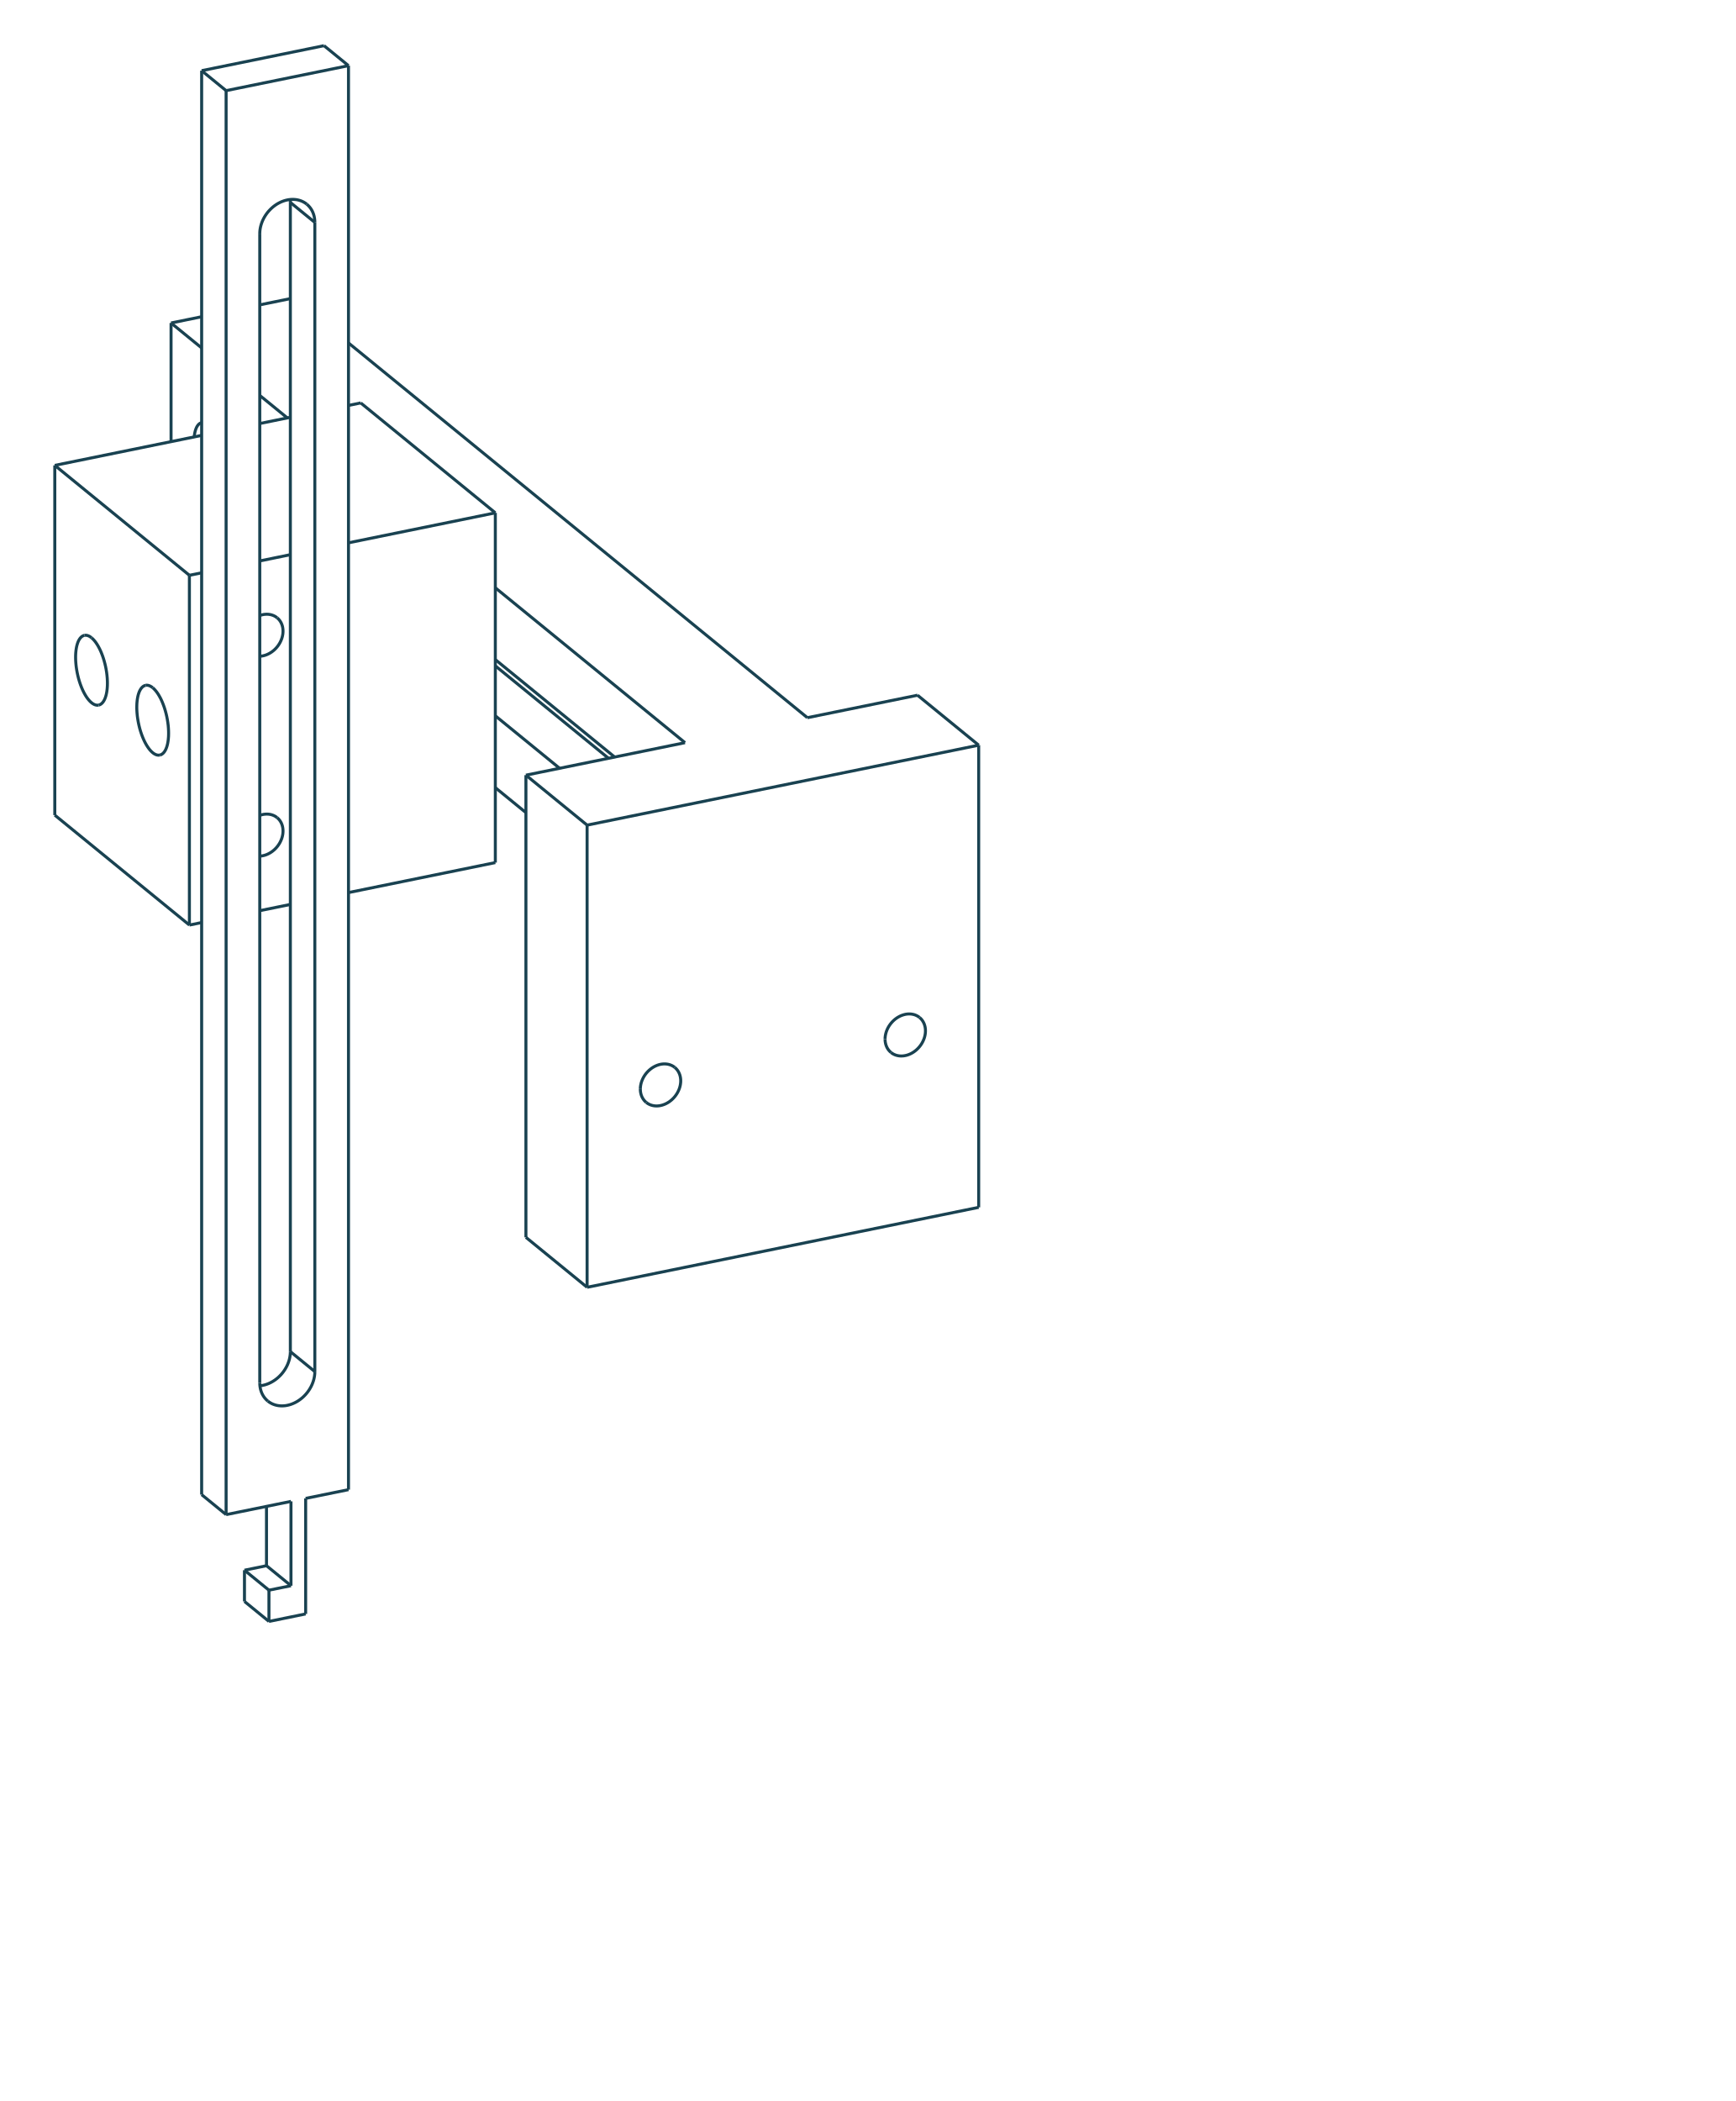
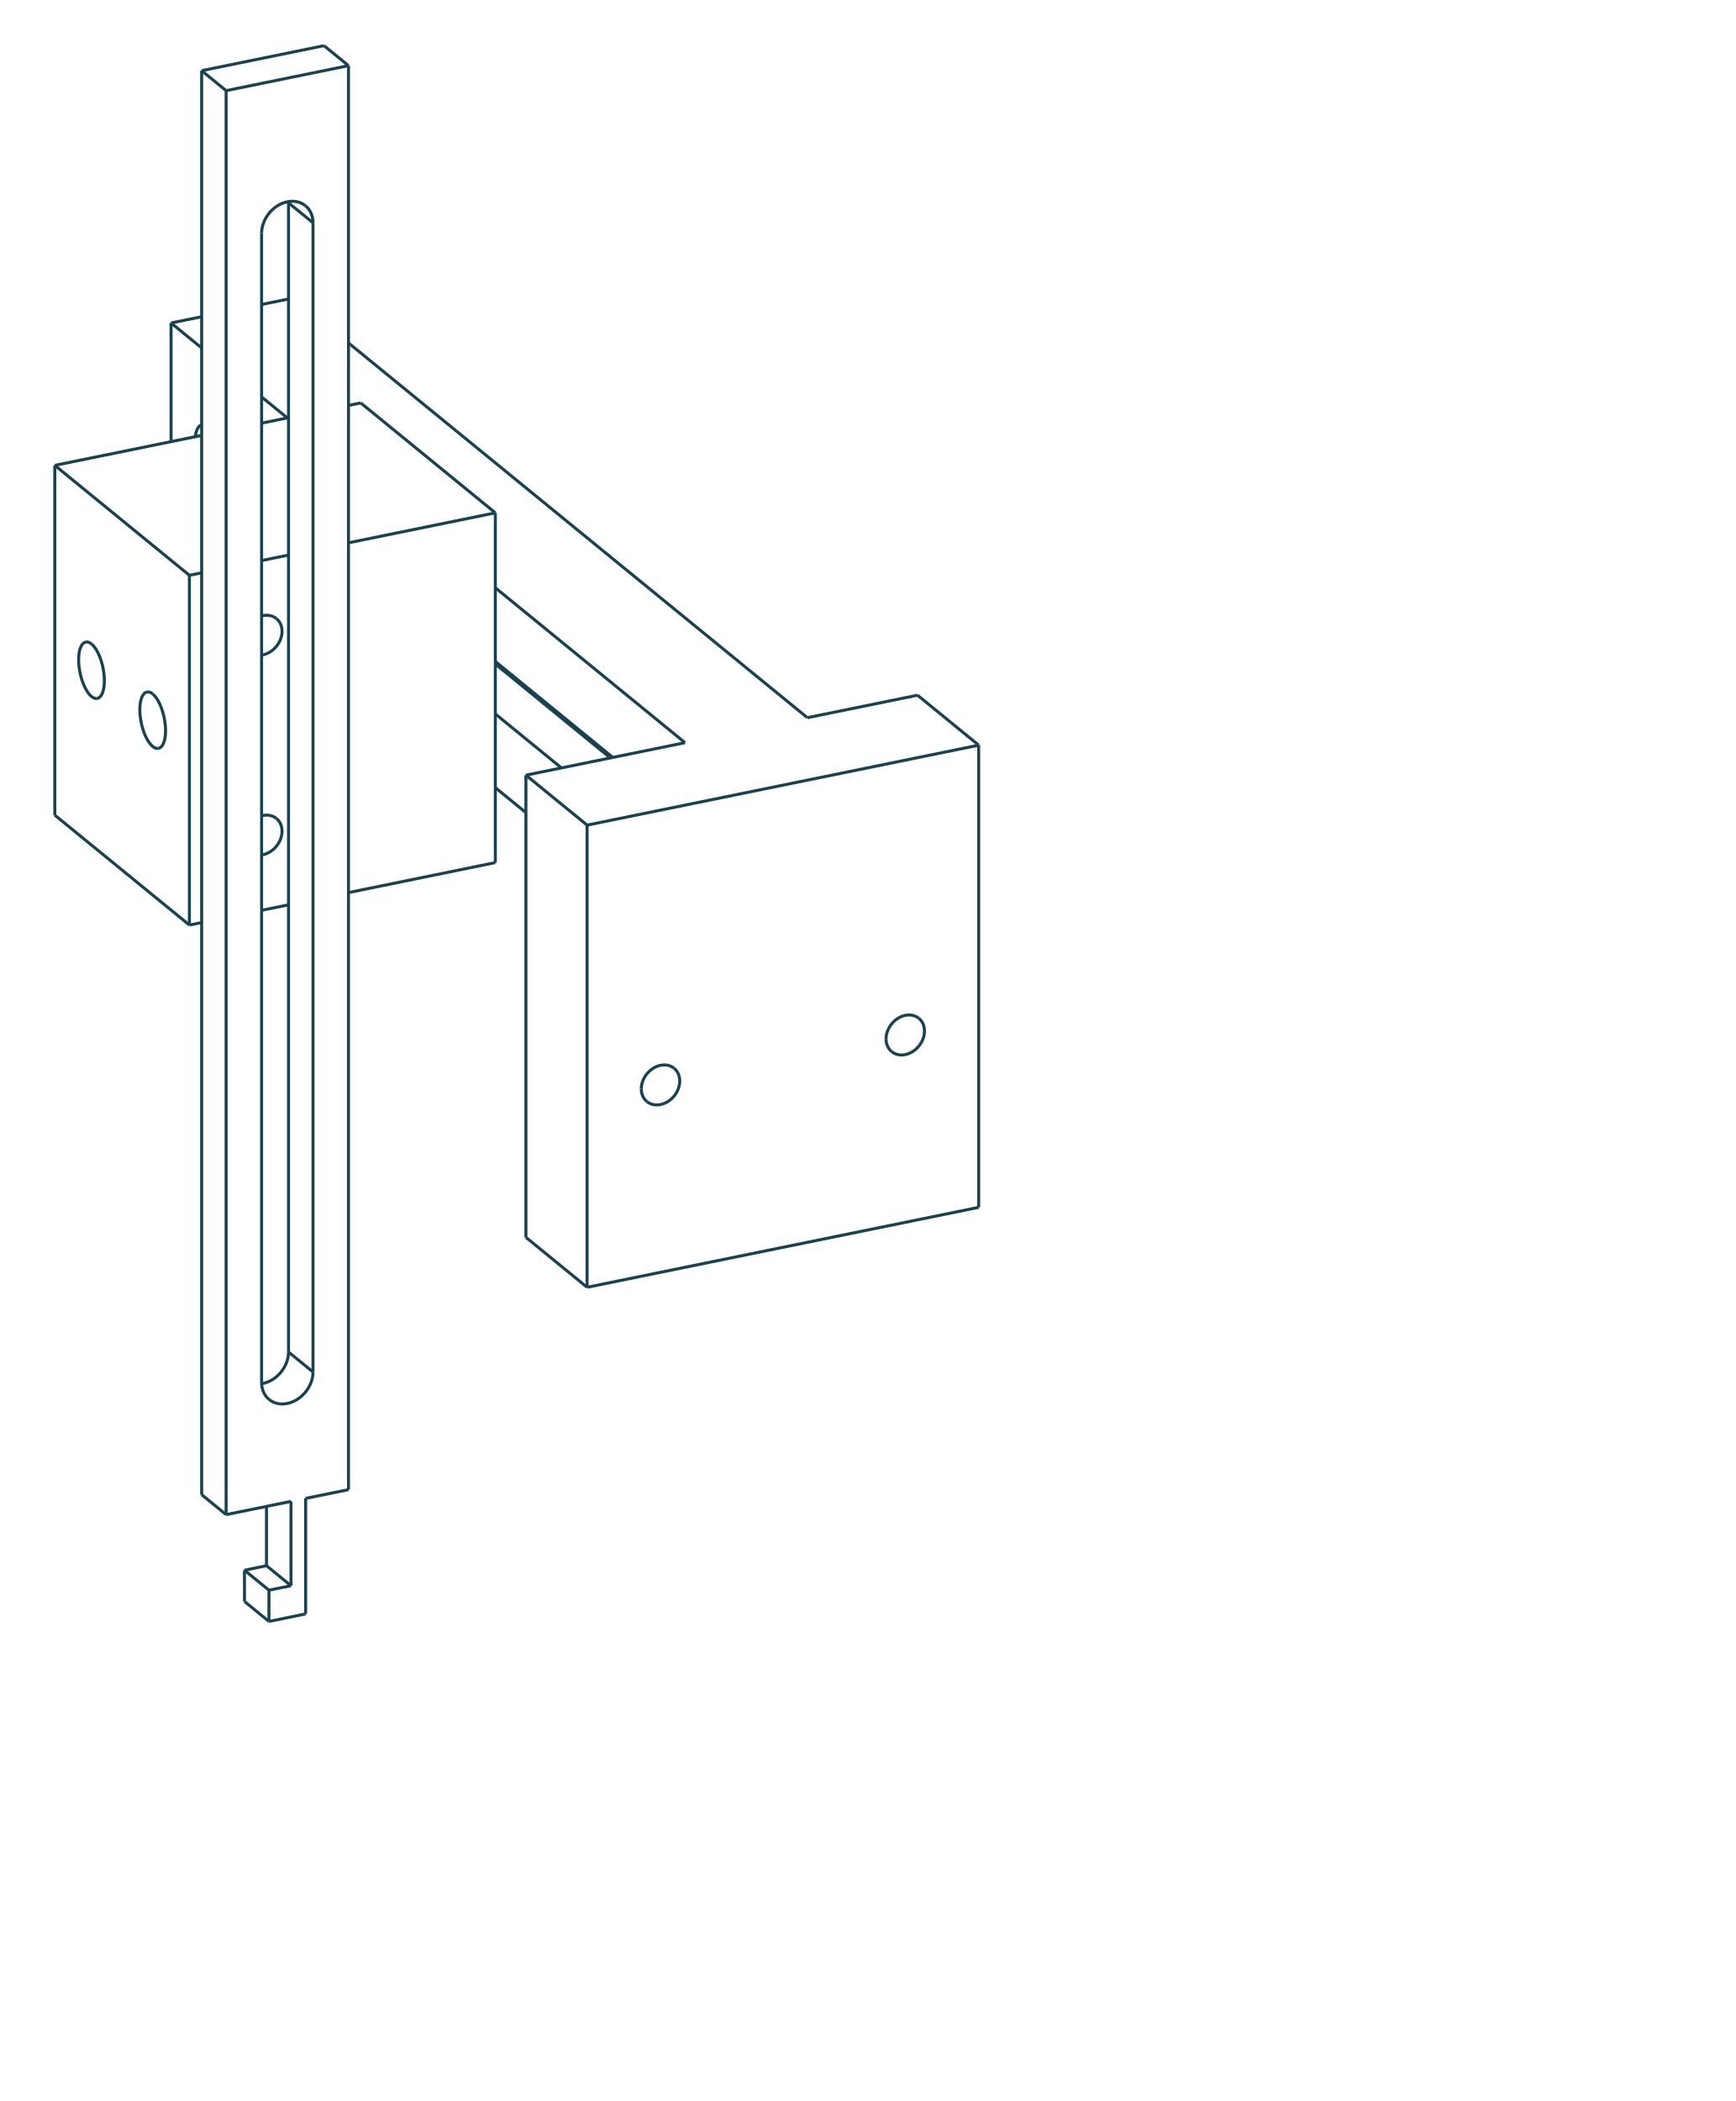
<svg xmlns="http://www.w3.org/2000/svg" width="950.0" height="1150.0">
  <g transform="scale(7.489666, -7.489666)   translate(23.50403,-119.9481)" stroke-width="0.22" fill="none">
    <g stroke="rgb(160,160,160)" fill="none" stroke-dasharray="0.22,0.22">

       </g>
    <g stroke="rgb(25,66,81)" fill="none">
      <path d="M48.031,31.713 L19.409,25.871 " />
      <path d="M19.409,25.871 L14.937,29.522 " />
      <path d="M48.031,65.489 L19.409,59.647 " />
      <path d="M48.031,31.713 L48.031,65.489 " />
      <path d="M19.409,25.871 L19.409,59.647 " />
-       <path d="M41.188,44.01 L41.192,44.121 L41.204,44.234 L41.224,44.347 L41.252,44.46 L41.287,44.572 L41.33,44.682 L41.38,44.791 L41.437,44.897 L41.501,45 L41.571,45.099 L41.647,45.194 L41.728,45.284 L41.814,45.369 L41.905,45.448 L42.001,45.521 L42.099,45.587 L42.201,45.646 L42.306,45.699 L42.412,45.743 L42.52,45.78 L42.628,45.809 L42.682,45.821 L42.737,45.83 L42.791,45.837 L42.845,45.843 L42.899,45.846 L42.952,45.847 L43.005,45.846 L43.058,45.843 L43.11,45.838 L43.161,45.83 L43.212,45.821 L43.262,45.81 L43.311,45.797 L43.36,45.781 L43.407,45.764 L43.454,45.744 L43.499,45.723 L43.543,45.7 L43.586,45.675 L43.628,45.648 L43.669,45.619 L43.708,45.589 " />
-       <path d="M43.708,45.589 L43.758,45.545 L43.805,45.499 L43.85,45.45 L43.891,45.398 L43.93,45.344 L43.966,45.286 L43.998,45.227 L44.028,45.165 L44.054,45.102 L44.076,45.036 L44.096,44.969 L44.112,44.9 L44.124,44.83 L44.133,44.758 L44.138,44.686 L44.14,44.612 L44.138,44.538 L44.133,44.463 L44.124,44.388 L44.112,44.312 L44.096,44.237 L44.076,44.162 L44.054,44.087 L44.028,44.013 L43.998,43.939 L43.966,43.866 L43.93,43.795 L43.891,43.724 L43.85,43.655 L43.805,43.588 L43.758,43.522 L43.708,43.459 L43.655,43.397 L43.6,43.338 L43.543,43.28 L43.484,43.226 L43.423,43.174 L43.36,43.124 L43.295,43.078 L43.229,43.034 L43.161,42.994 L43.093,42.957 L43.023,42.923 L42.952,42.892 L42.881,42.865 L42.809,42.841 L42.737,42.821 L42.664,42.805 L42.592,42.792 L42.52,42.782 L42.448,42.777 L42.376,42.775 L42.306,42.776 L42.236,42.782 L42.167,42.791 L42.099,42.804 L42.033,42.82 L41.968,42.84 L41.905,42.864 L41.844,42.891 L41.785,42.921 L41.728,42.955 L41.673,42.992 L41.621,43.033 " />
-       <path d="M41.621,43.033 L41.571,43.076 L41.523,43.122 L41.479,43.172 L41.437,43.223 L41.398,43.278 L41.363,43.335 L41.33,43.394 L41.301,43.456 L41.275,43.52 L41.252,43.585 L41.233,43.653 L41.217,43.721 L41.204,43.792 L41.195,43.863 L41.19,43.936 L41.188,44.01 " />
-       <path d="M23.3,40.358 L23.304,40.47 L23.316,40.582 L23.336,40.695 L23.363,40.808 L23.399,40.92 L23.442,41.031 L23.492,41.14 L23.549,41.246 L23.612,41.348 L23.682,41.448 L23.758,41.542 L23.839,41.632 L23.926,41.717 L24.017,41.796 L24.112,41.869 L24.211,41.936 L24.313,41.995 L24.417,42.047 L24.523,42.092 L24.631,42.129 L24.739,42.158 L24.794,42.169 L24.848,42.178 L24.902,42.186 L24.956,42.191 L25.01,42.194 L25.064,42.195 L25.117,42.194 L25.169,42.191 L25.221,42.186 L25.273,42.179 L25.324,42.17 L25.374,42.158 L25.423,42.145 L25.471,42.13 L25.519,42.112 L25.565,42.093 L25.611,42.072 L25.655,42.049 L25.698,42.023 L25.74,41.997 L25.78,41.968 L25.819,41.937 " />
-       <path d="M25.819,41.937 L25.869,41.894 L25.916,41.848 L25.961,41.798 L26.003,41.747 L26.041,41.692 L26.077,41.635 L26.11,41.576 L26.139,41.514 L26.165,41.45 L26.188,41.385 L26.207,41.317 L26.223,41.249 L26.235,41.178 L26.244,41.107 L26.25,41.034 L26.251,40.961 L26.25,40.886 L26.244,40.811 L26.235,40.736 L26.223,40.661 L26.207,40.586 L26.188,40.51 L26.165,40.435 L26.139,40.361 L26.11,40.288 L26.077,40.215 L26.041,40.143 L26.003,40.073 L25.961,40.004 L25.916,39.937 L25.869,39.871 L25.819,39.807 L25.767,39.746 L25.712,39.686 L25.655,39.629 L25.596,39.574 L25.534,39.522 L25.471,39.473 L25.407,39.426 L25.34,39.383 L25.273,39.343 L25.204,39.305 L25.134,39.271 L25.064,39.241 L24.992,39.214 L24.92,39.19 L24.848,39.17 L24.776,39.153 L24.703,39.14 L24.631,39.131 L24.559,39.125 L24.488,39.123 L24.417,39.125 L24.347,39.13 L24.278,39.14 L24.211,39.152 L24.145,39.169 L24.08,39.189 L24.017,39.212 L23.956,39.24 L23.896,39.27 L23.839,39.304 L23.785,39.341 L23.732,39.381 " />
-       <path d="M23.732,39.381 L23.682,39.425 L23.635,39.471 L23.59,39.52 L23.549,39.572 L23.51,39.627 L23.474,39.684 L23.442,39.743 L23.412,39.805 L23.386,39.868 L23.363,39.934 L23.344,40.001 L23.328,40.07 L23.316,40.14 L23.307,40.212 L23.302,40.284 L23.3,40.358 " />
+       <path d="M41.26,44.024 L41.264,44.13 L41.275,44.238 L41.294,44.345 L41.32,44.452 L41.354,44.559 L41.395,44.664 L41.442,44.768 L41.497,44.869 L41.557,44.967 L41.624,45.061 L41.696,45.151 L41.773,45.237 L41.856,45.317 L41.942,45.393 L42.033,45.462 L42.127,45.525 L42.224,45.582 L42.323,45.631 L42.424,45.674 L42.527,45.709 L42.63,45.736 L42.733,45.756 L42.836,45.768 L42.938,45.772 L43.039,45.768 L43.088,45.764 L43.137,45.757 L43.186,45.748 L43.233,45.737 L43.28,45.724 L43.326,45.71 L43.371,45.693 L43.415,45.675 L43.459,45.655 L43.501,45.633 L43.542,45.609 L43.581,45.583 L43.62,45.556 L43.657,45.527 " />
+       <path d="M43.657,45.527 L43.705,45.486 L43.75,45.442 L43.792,45.395 L43.832,45.345 L43.869,45.293 L43.903,45.239 L43.934,45.183 L43.962,45.124 L43.986,45.063 L44.008,45.001 L44.026,44.937 L44.041,44.871 L44.053,44.805 L44.062,44.736 L44.067,44.667 L44.068,44.597 L44.067,44.527 L44.062,44.456 L44.053,44.384 L44.041,44.312 L44.026,44.241 L44.008,44.169 L43.986,44.098 L43.962,44.027 L43.934,43.957 L43.903,43.888 L43.869,43.82 L43.832,43.753 L43.792,43.687 L43.75,43.623 L43.705,43.561 L43.657,43.5 L43.607,43.441 L43.555,43.385 L43.501,43.33 L43.444,43.278 L43.386,43.229 L43.326,43.182 L43.265,43.138 L43.202,43.096 L43.137,43.058 L43.072,43.022 L43.005,42.99 L42.938,42.961 L42.87,42.935 L42.802,42.913 L42.733,42.893 L42.664,42.878 L42.595,42.865 L42.527,42.856 L42.458,42.851 L42.39,42.849 L42.323,42.851 L42.257,42.856 L42.191,42.865 L42.127,42.877 L42.064,42.893 L42.002,42.912 L41.942,42.934 L41.884,42.96 L41.828,42.989 L41.773,43.021 L41.721,43.056 L41.671,43.095 " />
+       <path d="M41.671,43.095 L41.624,43.136 L41.579,43.18 L41.536,43.227 L41.497,43.276 L41.46,43.328 L41.426,43.382 L41.395,43.439 L41.367,43.497 L41.342,43.558 L41.32,43.62 L41.302,43.684 L41.287,43.75 L41.275,43.817 L41.267,43.885 L41.262,43.954 L41.26,44.024 " />
+       <path d="M23.371,40.373 L23.375,40.479 L23.387,40.586 L23.406,40.694 L23.432,40.801 L23.465,40.908 L23.506,41.013 L23.554,41.116 L23.608,41.217 L23.669,41.315 L23.735,41.409 L23.807,41.5 L23.885,41.585 L23.967,41.666 L24.054,41.741 L24.144,41.811 L24.238,41.874 L24.335,41.93 L24.434,41.98 L24.536,42.022 L24.638,42.057 L24.741,42.085 L24.845,42.105 L24.948,42.117 L25.05,42.121 L25.15,42.117 L25.2,42.112 L25.249,42.105 L25.297,42.096 L25.345,42.086 L25.392,42.073 L25.438,42.058 L25.483,42.042 L25.527,42.023 L25.57,42.003 L25.612,41.981 L25.653,41.957 L25.693,41.932 L25.731,41.904 L25.769,41.875 " />
+       <path d="M25.769,41.875 L25.816,41.834 L25.861,41.79 L25.904,41.743 L25.943,41.694 L25.98,41.642 L26.014,41.588 L26.045,41.531 L26.073,41.473 L26.098,41.412 L26.119,41.35 L26.138,41.286 L26.153,41.22 L26.165,41.153 L26.173,41.085 L26.178,41.016 L26.18,40.946 L26.178,40.875 L26.173,40.804 L26.165,40.733 L26.153,40.661 L26.138,40.589 L26.119,40.518 L26.098,40.446 L26.073,40.376 L26.045,40.306 L26.014,40.236 L25.98,40.168 L25.943,40.101 L25.904,40.036 L25.861,39.972 L25.816,39.909 L25.769,39.849 L25.719,39.79 L25.666,39.733 L25.612,39.679 L25.556,39.627 L25.498,39.577 L25.438,39.53 L25.376,39.486 L25.313,39.445 L25.249,39.406 L25.183,39.371 L25.117,39.339 L25.05,39.31 L24.982,39.284 L24.913,39.261 L24.845,39.242 L24.776,39.226 L24.707,39.214 L24.638,39.205 L24.57,39.2 L24.502,39.198 L24.434,39.199 L24.368,39.205 L24.303,39.213 L24.238,39.225 L24.175,39.241 L24.114,39.26 L24.054,39.283 L23.995,39.308 L23.939,39.337 L23.885,39.37 L23.833,39.405 L23.783,39.443 " />
+       <path d="M23.783,39.443 L23.735,39.484 L23.69,39.528 L23.648,39.575 L23.608,39.625 L23.571,39.677 L23.537,39.731 L23.506,39.787 L23.478,39.846 L23.453,39.907 L23.432,39.969 L23.413,40.033 L23.398,40.099 L23.387,40.165 L23.378,40.234 L23.373,40.303 L23.371,40.373 " />
      <path d="M14.937,29.522 L14.937,63.298 " />
      <path d="M19.409,59.647 L14.937,63.298 " />
      <path d="M43.559,69.141 L35.509,67.498 " />
      <path d="M26.564,65.672 L14.937,63.298 " />
      <path d="M48.031,65.489 L43.559,69.141 " />
      <path d="M35.509,67.498 L1.968,94.884 " />
-       <path d="M-2.281,98.124 L-4.517,97.668 " />
+       <path d="M-2.415,98.097 L-4.383,97.695 " />
      <path d="M-8.765,96.801 L-11.001,96.344 " />
      <path d="M26.564,65.672 L12.701,76.992 " />
-       <path d="M-2.504,89.407 L-4.517,91.05 " />
+       <path d="M-2.504,89.407 L-4.383,90.94 " />
      <path d="M-8.765,94.519 L-11.001,96.344 " />
-       <path d="M20.974,64.531 L12.701,71.286 " />
-       <path d="M21.422,64.622 L12.701,71.743 " />
-       <path d="M17.397,63.801 L12.701,67.635 " />
+       <path d="M21.108,64.558 L12.701,71.423 " />
+       <path d="M21.287,64.595 L12.701,71.606 " />
+       <path d="M17.531,63.828 L12.701,67.772 " />
      <path d="M14.937,60.56 L12.701,62.386 " />
      <path d="M-11.001,87.672 L-11.001,96.344 " />
-       <path d="M-8.765,89.056 L-8.768,89.055 " />
-       <path d="M-8.768,89.055 L-8.82,89.041 L-8.87,89.019 L-8.918,88.99 L-8.964,88.953 L-9.008,88.91 L-9.049,88.859 L-9.088,88.802 L-9.125,88.738 L-9.158,88.667 L-9.189,88.591 L-9.217,88.508 L-9.242,88.42 L-9.263,88.327 L-9.282,88.228 L-9.297,88.125 L-9.309,88.018 " />
+       <path d="M-8.765,88.901 L-8.808,88.886 L-8.85,88.865 L-8.89,88.838 L-8.929,88.806 L-8.965,88.768 L-9,88.725 L-9.034,88.677 L-9.065,88.623 L-9.094,88.565 L-9.121,88.502 L-9.145,88.434 L-9.168,88.362 L-9.188,88.285 L-9.205,88.205 L-9.22,88.121 L-9.233,88.033 " />
      <path d="M12.701,56.908 L1.968,54.717 " />
-       <path d="M-2.281,53.85 L-4.517,53.394 " />
+       <path d="M-2.415,53.823 L-4.383,53.421 " />
      <path d="M-8.765,52.527 L-9.66,52.344 " />
      <path d="M-9.66,52.344 L-19.499,60.377 " />
      <path d="M12.701,56.908 L12.701,82.469 " />
      <path d="M12.701,82.469 L1.968,80.278 " />
-       <path d="M-2.281,79.411 L-4.517,78.954 " />
+       <path d="M-2.415,79.383 L-4.383,78.982 " />
      <path d="M-8.765,78.087 L-9.66,77.904 " />
      <path d="M-9.66,52.344 L-9.66,77.904 " />
-       <path d="M-4.517,60.36 L-4.431,60.388 L-4.345,60.411 L-4.258,60.43 L-4.172,60.443 L-4.086,60.45 L-4.001,60.453 L-3.917,60.45 L-3.834,60.442 L-3.752,60.429 L-3.673,60.41 L-3.596,60.386 L-3.521,60.358 L-3.448,60.324 L-3.379,60.286 L-3.313,60.242 L-3.25,60.195 " />
-       <path d="M-3.25,60.195 L-3.21,60.16 L-3.171,60.124 L-3.134,60.086 L-3.1,60.046 L-3.066,60.004 L-3.035,59.961 L-3.006,59.916 L-2.979,59.87 L-2.953,59.822 L-2.93,59.772 L-2.909,59.722 L-2.89,59.67 L-2.873,59.617 L-2.859,59.563 L-2.846,59.508 L-2.836,59.452 L-2.828,59.395 L-2.822,59.337 L-2.819,59.279 L-2.817,59.22 L-2.818,59.161 L-2.822,59.101 L-2.827,59.042 L-2.835,58.981 L-2.845,58.921 L-2.858,58.861 L-2.872,58.801 L-2.889,58.741 L-2.908,58.681 L-2.928,58.622 L-2.952,58.563 L-2.977,58.505 L-3.004,58.447 L-3.033,58.39 L-3.064,58.334 L-3.097,58.279 L-3.132,58.225 L-3.168,58.172 L-3.206,58.119 L-3.246,58.069 L-3.288,58.019 L-3.331,57.971 L-3.376,57.924 L-3.422,57.879 L-3.469,57.835 L-3.518,57.794 L-3.567,57.753 L-3.618,57.715 L-3.67,57.678 L-3.723,57.644 L-3.777,57.611 L-3.832,57.58 L-3.887,57.552 L-3.943,57.525 L-3.999,57.501 L-4.056,57.478 L-4.113,57.458 L-4.171,57.441 L-4.229,57.425 L-4.286,57.412 L-4.344,57.401 L-4.402,57.392 L-4.46,57.386 L-4.517,57.382 " />
-       <path d="M-4.517,74.966 L-4.431,74.994 L-4.345,75.017 L-4.258,75.036 L-4.172,75.049 L-4.086,75.056 L-4.001,75.059 L-3.917,75.056 L-3.834,75.048 L-3.752,75.034 L-3.673,75.016 L-3.596,74.992 L-3.521,74.964 L-3.448,74.93 L-3.379,74.892 L-3.313,74.848 L-3.25,74.801 " />
-       <path d="M-3.25,74.801 L-3.21,74.766 L-3.171,74.73 L-3.134,74.692 L-3.1,74.652 L-3.066,74.61 L-3.035,74.567 L-3.006,74.522 L-2.979,74.476 L-2.953,74.428 L-2.93,74.378 L-2.909,74.328 L-2.89,74.276 L-2.873,74.223 L-2.859,74.169 L-2.846,74.114 L-2.836,74.058 L-2.828,74.001 L-2.822,73.943 L-2.819,73.885 L-2.817,73.826 L-2.818,73.767 L-2.822,73.707 L-2.827,73.647 L-2.835,73.587 L-2.845,73.527 L-2.858,73.467 L-2.872,73.407 L-2.889,73.347 L-2.908,73.287 L-2.928,73.228 L-2.952,73.169 L-2.977,73.111 L-3.004,73.053 L-3.033,72.996 L-3.064,72.94 L-3.097,72.885 L-3.132,72.831 L-3.168,72.777 L-3.206,72.725 L-3.246,72.675 L-3.288,72.625 L-3.331,72.577 L-3.376,72.53 L-3.422,72.485 L-3.469,72.441 L-3.518,72.399 L-3.567,72.359 L-3.618,72.321 L-3.67,72.284 L-3.723,72.25 L-3.777,72.217 L-3.832,72.186 L-3.887,72.158 L-3.943,72.131 L-3.999,72.107 L-4.056,72.084 L-4.113,72.064 L-4.171,72.047 L-4.229,72.031 L-4.286,72.018 L-4.344,72.007 L-4.402,71.998 L-4.46,71.992 L-4.517,71.988 " />
+       <path d="M-4.383,60.329 L-4.308,60.347 L-4.234,60.361 L-4.159,60.371 L-4.085,60.377 L-4.012,60.378 L-3.939,60.376 L-3.868,60.369 L-3.797,60.359 L-3.728,60.344 L-3.661,60.325 L-3.595,60.303 L-3.532,60.276 L-3.47,60.246 L-3.411,60.212 L-3.354,60.174 L-3.3,60.133 " />
+       <path d="M-3.3,60.133 L-3.263,60.101 L-3.228,60.068 L-3.194,60.033 L-3.162,59.997 L-3.131,59.959 L-3.102,59.919 L-3.075,59.878 L-3.05,59.836 L-3.026,59.792 L-3.004,59.748 L-2.984,59.702 L-2.966,59.654 L-2.949,59.606 L-2.935,59.557 L-2.922,59.507 L-2.912,59.456 L-2.903,59.404 L-2.897,59.352 L-2.892,59.299 L-2.89,59.245 L-2.889,59.191 L-2.891,59.136 L-2.899,59.027 L-2.916,58.916 L-2.941,58.806 L-2.974,58.696 L-3.014,58.588 L-3.061,58.481 L-3.115,58.377 L-3.177,58.276 L-3.244,58.178 L-3.318,58.085 L-3.397,57.997 L-3.481,57.913 L-3.57,57.836 L-3.663,57.765 L-3.759,57.7 L-3.859,57.642 L-3.961,57.592 L-4.065,57.549 L-4.171,57.514 L-4.277,57.487 L-4.33,57.477 L-4.383,57.468 " />
+       <path d="M-4.383,74.935 L-4.308,74.953 L-4.234,74.967 L-4.159,74.977 L-4.085,74.982 L-4.012,74.984 L-3.939,74.982 L-3.868,74.975 L-3.797,74.965 L-3.728,74.95 L-3.661,74.931 L-3.595,74.909 L-3.532,74.882 L-3.47,74.852 L-3.411,74.818 L-3.354,74.78 L-3.3,74.739 " />
+       <path d="M-3.3,74.739 L-3.263,74.707 L-3.228,74.674 L-3.194,74.639 L-3.162,74.603 L-3.131,74.565 L-3.102,74.525 L-3.075,74.484 L-3.05,74.442 L-3.026,74.398 L-3.004,74.354 L-2.984,74.307 L-2.966,74.26 L-2.949,74.212 L-2.935,74.163 L-2.922,74.113 L-2.912,74.062 L-2.903,74.01 L-2.897,73.958 L-2.892,73.905 L-2.89,73.851 L-2.889,73.797 L-2.891,73.742 L-2.899,73.633 L-2.916,73.522 L-2.941,73.412 L-2.974,73.302 L-3.014,73.193 L-3.061,73.087 L-3.115,72.983 L-3.177,72.882 L-3.244,72.784 L-3.318,72.691 L-3.397,72.603 L-3.481,72.519 L-3.57,72.442 L-3.663,72.371 L-3.759,72.306 L-3.859,72.248 L-3.961,72.198 L-4.065,72.155 L-4.171,72.12 L-4.277,72.093 L-4.33,72.082 L-4.383,72.074 " />
      <path d="M-19.499,60.377 L-19.499,85.938 " />
      <path d="M-9.66,77.904 L-19.499,85.938 " />
-       <path d="M-12.343,69.689 L-12.41,69.74 L-12.478,69.782 L-12.544,69.817 L-12.61,69.843 L-12.675,69.861 L-12.707,69.867 L-12.739,69.87 L-12.771,69.871 L-12.802,69.871 L-12.833,69.868 L-12.863,69.863 " />
-       <path d="M-12.863,69.863 L-12.913,69.849 L-12.963,69.829 L-13.01,69.804 L-13.056,69.772 L-13.1,69.735 L-13.143,69.691 L-13.183,69.642 L-13.222,69.587 L-13.258,69.527 L-13.292,69.462 L-13.324,69.391 L-13.353,69.315 L-13.38,69.235 L-13.405,69.15 L-13.427,69.06 L-13.446,68.966 L-13.463,68.869 L-13.477,68.767 L-13.488,68.662 L-13.497,68.554 L-13.502,68.443 L-13.505,68.329 L-13.506,68.212 L-13.503,68.094 L-13.497,67.973 L-13.489,67.851 L-13.478,67.728 L-13.465,67.604 L-13.448,67.479 L-13.429,67.354 L-13.407,67.228 L-13.383,67.103 L-13.356,66.978 L-13.327,66.854 L-13.296,66.731 L-13.262,66.61 L-13.226,66.49 L-13.187,66.372 L-13.147,66.257 L-13.105,66.144 L-13.061,66.034 L-13.015,65.927 L-12.968,65.823 L-12.919,65.723 L-12.869,65.627 L-12.817,65.535 L-12.764,65.447 L-12.711,65.364 L-12.656,65.285 L-12.601,65.211 L-12.545,65.142 L-12.489,65.079 L-12.432,65.021 L-12.375,64.968 L-12.318,64.921 L-12.261,64.88 L-12.204,64.845 L-12.147,64.816 L-12.091,64.792 L-12.036,64.775 L-11.981,64.764 L-11.928,64.759 L-11.875,64.76 L-11.823,64.768 " />
-       <path d="M-11.823,64.768 L-11.78,64.779 L-11.738,64.794 L-11.697,64.814 L-11.657,64.839 L-11.618,64.867 L-11.581,64.9 L-11.545,64.937 L-11.51,64.979 L-11.477,65.024 L-11.445,65.074 L-11.415,65.127 L-11.387,65.184 L-11.36,65.245 L-11.335,65.31 L-11.311,65.378 L-11.29,65.449 L-11.27,65.524 L-11.252,65.602 L-11.237,65.683 L-11.223,65.766 L-11.211,65.853 L-11.201,65.942 L-11.193,66.033 L-11.186,66.127 L-11.183,66.223 L-11.181,66.32 L-11.181,66.42 L-11.183,66.521 L-11.193,66.726 L-11.211,66.936 L-11.238,67.149 L-11.272,67.363 L-11.313,67.576 L-11.362,67.788 L-11.418,67.996 L-11.48,68.2 L-11.548,68.397 L-11.622,68.587 L-11.66,68.679 L-11.7,68.768 L-11.741,68.855 L-11.783,68.939 L-11.827,69.02 L-11.871,69.098 L-11.915,69.173 L-11.961,69.245 L-12.007,69.313 L-12.054,69.378 L-12.102,69.44 L-12.149,69.497 L-12.198,69.551 L-12.246,69.601 L-12.294,69.647 L-12.343,69.689 " />
-       <path d="M-16.815,73.34 L-16.883,73.391 L-16.95,73.434 L-17.016,73.469 L-17.082,73.495 L-17.147,73.512 L-17.18,73.518 L-17.211,73.522 L-17.243,73.523 L-17.274,73.522 L-17.305,73.519 L-17.335,73.514 " />
-       <path d="M-17.335,73.514 L-17.386,73.501 L-17.435,73.481 L-17.482,73.455 L-17.528,73.424 L-17.572,73.386 L-17.615,73.343 L-17.655,73.294 L-17.694,73.239 L-17.73,73.179 L-17.764,73.113 L-17.796,73.042 L-17.825,72.967 L-17.852,72.886 L-17.877,72.801 L-17.899,72.712 L-17.918,72.618 L-17.935,72.52 L-17.949,72.419 L-17.96,72.314 L-17.969,72.205 L-17.975,72.094 L-17.978,71.98 L-17.978,71.864 L-17.975,71.745 L-17.97,71.625 L-17.961,71.503 L-17.95,71.38 L-17.937,71.255 L-17.92,71.13 L-17.901,71.005 L-17.879,70.88 L-17.855,70.754 L-17.828,70.63 L-17.799,70.506 L-17.768,70.383 L-17.734,70.261 L-17.698,70.142 L-17.66,70.024 L-17.619,69.908 L-17.577,69.796 L-17.533,69.685 L-17.487,69.578 L-17.44,69.475 L-17.391,69.375 L-17.341,69.279 L-17.289,69.186 L-17.237,69.099 L-17.183,69.015 L-17.128,68.936 L-17.073,68.863 L-17.017,68.794 L-16.961,68.731 L-16.904,68.672 L-16.847,68.62 L-16.79,68.573 L-16.733,68.532 L-16.676,68.497 L-16.62,68.467 L-16.564,68.444 L-16.508,68.427 L-16.453,68.416 L-16.4,68.411 L-16.347,68.412 L-16.295,68.419 " />
-       <path d="M-16.295,68.419 L-16.252,68.43 L-16.21,68.446 L-16.169,68.466 L-16.129,68.49 L-16.091,68.519 L-16.053,68.552 L-16.017,68.589 L-15.982,68.63 L-15.949,68.676 L-15.918,68.725 L-15.887,68.779 L-15.859,68.836 L-15.832,68.897 L-15.807,68.961 L-15.784,69.029 L-15.762,69.101 L-15.742,69.175 L-15.725,69.253 L-15.709,69.334 L-15.695,69.418 L-15.683,69.504 L-15.673,69.593 L-15.665,69.685 L-15.659,69.778 L-15.655,69.874 L-15.653,69.972 L-15.653,70.071 L-15.655,70.172 L-15.665,70.378 L-15.684,70.588 L-15.71,70.801 L-15.744,71.014 L-15.785,71.228 L-15.834,71.439 L-15.89,71.648 L-15.952,71.851 L-16.02,72.049 L-16.094,72.239 L-16.132,72.33 L-16.172,72.419 L-16.213,72.506 L-16.256,72.59 L-16.299,72.671 L-16.343,72.75 L-16.388,72.825 L-16.433,72.896 L-16.48,72.965 L-16.526,73.03 L-16.574,73.091 L-16.622,73.149 L-16.67,73.203 L-16.718,73.252 L-16.767,73.298 L-16.815,73.34 " />
+       <path d="M-12.343,69.232 L-12.397,69.273 L-12.452,69.308 L-12.506,69.336 L-12.559,69.357 L-12.611,69.371 L-12.663,69.379 L-12.714,69.379 L-12.763,69.373 " />
+       <path d="M-12.763,69.373 L-12.804,69.362 L-12.843,69.346 L-12.882,69.325 L-12.919,69.3 L-12.955,69.269 L-12.989,69.234 L-13.022,69.195 L-13.053,69.15 L-13.082,69.102 L-13.109,69.049 L-13.135,68.992 L-13.159,68.931 L-13.181,68.866 L-13.201,68.797 L-13.218,68.725 L-13.234,68.649 L-13.248,68.57 L-13.259,68.488 L-13.268,68.403 L-13.275,68.316 L-13.28,68.226 L-13.282,68.134 L-13.282,68.04 L-13.28,67.944 L-13.275,67.847 L-13.269,67.748 L-13.26,67.649 L-13.249,67.548 L-13.236,67.447 L-13.22,67.346 L-13.203,67.245 L-13.183,67.144 L-13.161,67.043 L-13.138,66.943 L-13.112,66.844 L-13.085,66.746 L-13.056,66.649 L-13.025,66.554 L-12.992,66.46 L-12.958,66.369 L-12.923,66.28 L-12.886,66.194 L-12.848,66.11 L-12.808,66.029 L-12.768,65.952 L-12.726,65.877 L-12.683,65.806 L-12.64,65.739 L-12.596,65.675 L-12.551,65.616 L-12.506,65.56 L-12.461,65.509 L-12.415,65.462 L-12.369,65.42 L-12.323,65.382 L-12.277,65.349 L-12.231,65.32 L-12.185,65.296 L-12.14,65.278 L-12.095,65.264 L-12.051,65.255 L-12.007,65.251 L-11.965,65.252 L-11.923,65.258 " />
+       <path d="M-11.923,65.258 L-11.888,65.267 L-11.854,65.279 L-11.821,65.295 L-11.789,65.315 L-11.758,65.338 L-11.728,65.365 L-11.698,65.395 L-11.67,65.428 L-11.644,65.465 L-11.618,65.505 L-11.594,65.548 L-11.571,65.594 L-11.549,65.643 L-11.529,65.695 L-11.51,65.75 L-11.492,65.808 L-11.477,65.868 L-11.462,65.931 L-11.438,66.064 L-11.42,66.206 L-11.409,66.355 L-11.404,66.512 L-11.406,66.673 L-11.414,66.84 L-11.429,67.009 L-11.45,67.181 L-11.478,67.354 L-11.511,67.526 L-11.551,67.697 L-11.596,67.865 L-11.646,68.03 L-11.701,68.189 L-11.76,68.342 L-11.824,68.489 L-11.891,68.626 L-11.961,68.755 L-12.035,68.874 L-12.072,68.929 L-12.11,68.982 L-12.148,69.031 L-12.187,69.078 L-12.226,69.121 L-12.265,69.161 L-12.304,69.198 L-12.343,69.232 " />
+       <path d="M-16.815,72.884 L-16.87,72.925 L-16.924,72.959 L-16.978,72.987 L-17.031,73.009 L-17.084,73.023 L-17.135,73.03 L-17.186,73.031 L-17.235,73.024 " />
+       <path d="M-17.235,73.024 L-17.276,73.013 L-17.316,72.997 L-17.354,72.977 L-17.391,72.951 L-17.427,72.921 L-17.461,72.886 L-17.494,72.846 L-17.525,72.802 L-17.554,72.753 L-17.582,72.7 L-17.607,72.643 L-17.631,72.582 L-17.653,72.517 L-17.673,72.448 L-17.691,72.376 L-17.706,72.3 L-17.72,72.221 L-17.731,72.139 L-17.74,72.055 L-17.747,71.967 L-17.752,71.877 L-17.754,71.785 L-17.754,71.691 L-17.752,71.596 L-17.748,71.498 L-17.741,71.4 L-17.732,71.3 L-17.721,71.2 L-17.708,71.099 L-17.692,70.998 L-17.675,70.896 L-17.655,70.795 L-17.634,70.694 L-17.61,70.594 L-17.585,70.495 L-17.557,70.397 L-17.528,70.3 L-17.497,70.205 L-17.465,70.112 L-17.431,70.021 L-17.395,69.932 L-17.358,69.845 L-17.32,69.762 L-17.28,69.681 L-17.24,69.603 L-17.198,69.529 L-17.156,69.458 L-17.112,69.39 L-17.068,69.327 L-17.023,69.267 L-16.978,69.212 L-16.933,69.161 L-16.887,69.114 L-16.841,69.071 L-16.795,69.033 L-16.749,69 L-16.703,68.972 L-16.657,68.948 L-16.612,68.929 L-16.567,68.915 L-16.523,68.906 L-16.48,68.902 L-16.437,68.903 L-16.395,68.909 " />
+       <path d="M-16.395,68.909 L-16.36,68.918 L-16.326,68.931 L-16.293,68.947 L-16.261,68.966 L-16.23,68.989 L-16.2,69.016 L-16.171,69.046 L-16.143,69.08 L-16.116,69.116 L-16.09,69.156 L-16.066,69.199 L-16.043,69.246 L-16.021,69.295 L-16.001,69.347 L-15.982,69.402 L-15.965,69.46 L-15.949,69.52 L-15.934,69.583 L-15.91,69.716 L-15.892,69.857 L-15.881,70.007 L-15.876,70.163 L-15.878,70.325 L-15.886,70.491 L-15.901,70.661 L-15.922,70.832 L-15.95,71.005 L-15.983,71.178 L-16.023,71.349 L-16.068,71.517 L-16.118,71.681 L-16.173,71.841 L-16.232,71.994 L-16.296,72.14 L-16.363,72.278 L-16.434,72.407 L-16.507,72.525 L-16.544,72.581 L-16.582,72.633 L-16.62,72.683 L-16.659,72.729 L-16.698,72.773 L-16.737,72.813 L-16.776,72.85 L-16.815,72.884 " />
      <path d="M2.862,90.502 L1.968,90.319 " />
-       <path d="M-2.281,89.452 L-4.517,88.996 " />
+       <path d="M-2.415,89.425 L-4.383,89.023 " />
      <path d="M-8.765,88.129 L-19.499,85.938 " />
      <path d="M12.701,82.469 L2.862,90.502 " />
      <path d="M1.968,11.082 L-1.163,10.443 " />
      <path d="M1.968,11.082 L1.968,115.15 " />
      <path d="M1.968,115.15 L-6.977,113.324 " />
      <path d="M-6.977,9.257 L-6.977,113.324 " />
      <path d="M-1.163,1.999 L-1.163,10.443 " />
      <path d="M-2.236,10.224 L-6.977,9.257 " />
      <path d="M-1.163,1.999 L-3.846,1.451 " />
      <path d="M-2.236,4.062 L-2.236,10.224 " />
      <path d="M-3.846,1.451 L-3.846,3.734 " />
      <path d="M-2.236,4.062 L-3.846,3.734 " />
-       <path d="M-4.517,18.887 L-4.517,102.871 " />
-       <path d="M-4.517,102.871 L-4.515,102.947 L-4.511,103.024 L-4.505,103.1 L-4.495,103.177 L-4.483,103.254 L-4.468,103.331 L-4.45,103.408 L-4.43,103.485 L-4.407,103.562 L-4.382,103.638 L-4.354,103.714 L-4.324,103.789 L-4.291,103.864 L-4.255,103.937 L-4.218,104.01 L-4.178,104.082 L-4.135,104.152 L-4.091,104.222 L-4.044,104.29 L-3.996,104.357 L-3.945,104.423 L-3.892,104.487 L-3.837,104.549 L-3.781,104.609 L-3.723,104.668 L-3.663,104.725 L-3.602,104.78 L-3.539,104.833 L-3.475,104.884 L-3.409,104.932 L-3.342,104.979 L-3.275,105.023 L-3.206,105.064 L-3.136,105.104 L-3.065,105.14 L-2.993,105.175 L-2.921,105.207 L-2.848,105.236 L-2.775,105.262 L-2.702,105.286 L-2.628,105.307 L-2.554,105.325 L-2.48,105.341 L-2.406,105.354 L-2.332,105.364 L-2.258,105.371 L-2.185,105.375 L-2.112,105.377 L-2.039,105.376 L-1.968,105.371 L-1.897,105.364 L-1.826,105.355 L-1.757,105.342 L-1.689,105.326 L-1.622,105.308 L-1.556,105.287 L-1.491,105.264 L-1.428,105.237 L-1.366,105.208 L-1.306,105.177 L-1.247,105.143 L-1.19,105.106 L-1.135,105.067 L-1.081,105.025 " />
-       <path d="M-1.081,105.025 L-1.013,104.966 L-0.949,104.903 L-0.888,104.836 L-0.831,104.765 L-0.778,104.691 L-0.73,104.613 L-0.685,104.532 L-0.645,104.448 L-0.61,104.361 L-0.579,104.272 L-0.552,104.18 L-0.531,104.086 L-0.514,103.99 L-0.502,103.892 L-0.494,103.793 L-0.492,103.693 " />
-       <path d="M-0.492,19.709 L-0.492,103.693 " />
-       <path d="M-0.492,19.709 L-0.493,19.633 L-0.497,19.557 L-0.504,19.48 L-0.514,19.403 L-0.526,19.326 L-0.541,19.249 L-0.558,19.172 L-0.579,19.095 L-0.601,19.018 L-0.627,18.942 L-0.655,18.866 L-0.685,18.791 L-0.718,18.717 L-0.753,18.643 L-0.791,18.57 L-0.831,18.499 L-0.873,18.428 L-0.918,18.358 L-0.965,18.29 L-1.013,18.223 L-1.064,18.158 L-1.117,18.094 L-1.171,18.032 L-1.228,17.971 L-1.286,17.912 L-1.346,17.855 L-1.407,17.8 L-1.47,17.748 L-1.534,17.697 L-1.6,17.648 L-1.666,17.602 L-1.734,17.558 L-1.803,17.516 L-1.873,17.477 L-1.944,17.44 L-2.015,17.406 L-2.088,17.374 L-2.16,17.345 L-2.234,17.318 L-2.307,17.294 L-2.381,17.273 L-2.455,17.255 L-2.529,17.239 L-2.603,17.226 L-2.677,17.216 L-2.751,17.209 L-2.824,17.205 L-2.897,17.203 L-2.969,17.205 L-3.041,17.209 L-3.112,17.216 L-3.182,17.226 L-3.252,17.238 L-3.32,17.254 L-3.387,17.272 L-3.453,17.293 L-3.518,17.317 L-3.581,17.343 L-3.643,17.372 L-3.703,17.404 L-3.762,17.438 L-3.819,17.474 L-3.874,17.514 L-3.927,17.555 " />
-       <path d="M-3.927,17.555 L-3.996,17.614 L-4.06,17.678 L-4.121,17.745 L-4.178,17.815 L-4.231,17.89 L-4.279,17.968 L-4.324,18.049 L-4.364,18.133 L-4.399,18.219 L-4.43,18.309 L-4.457,18.401 L-4.478,18.494 L-4.495,18.59 L-4.507,18.688 L-4.514,18.787 L-4.517,18.887 " />
+       <path d="M-4.383,18.915 L-4.383,102.899 " />
+       <path d="M-4.383,102.899 L-4.381,102.97 L-4.378,103.041 L-4.371,103.112 L-4.362,103.184 L-4.351,103.256 L-4.337,103.328 L-4.321,103.4 L-4.302,103.472 L-4.281,103.543 L-4.257,103.614 L-4.231,103.685 L-4.202,103.755 L-4.172,103.825 L-4.139,103.894 L-4.103,103.961 L-4.066,104.028 L-4.027,104.094 L-3.985,104.159 L-3.942,104.223 L-3.896,104.286 L-3.849,104.347 L-3.8,104.406 L-3.749,104.464 L-3.696,104.521 L-3.642,104.576 L-3.586,104.629 L-3.529,104.68 L-3.47,104.729 L-3.41,104.777 L-3.349,104.822 L-3.287,104.865 L-3.223,104.907 L-3.159,104.946 L-3.094,104.982 L-3.028,105.017 L-2.961,105.049 L-2.893,105.078 L-2.826,105.105 L-2.757,105.13 L-2.689,105.152 L-2.62,105.172 L-2.55,105.189 L-2.481,105.204 L-2.412,105.216 L-2.343,105.225 L-2.274,105.232 L-2.206,105.236 L-2.138,105.237 L-2.07,105.236 L-2.003,105.232 L-1.937,105.226 L-1.872,105.216 L-1.807,105.205 L-1.743,105.19 L-1.681,105.173 L-1.619,105.154 L-1.559,105.132 L-1.5,105.107 L-1.442,105.08 L-1.385,105.05 L-1.331,105.018 L-1.278,104.984 L-1.226,104.948 L-1.176,104.909 " />
+       <path d="M-1.176,104.909 L-1.113,104.854 L-1.052,104.795 L-0.996,104.732 L-0.943,104.666 L-0.893,104.597 L-0.848,104.524 L-0.806,104.448 L-0.769,104.37 L-0.736,104.289 L-0.707,104.206 L-0.682,104.12 L-0.662,104.032 L-0.646,103.943 L-0.635,103.852 L-0.628,103.759 L-0.626,103.666 " />
+       <path d="M-0.626,19.681 L-0.626,103.666 " />
+       <path d="M-0.626,19.681 L-0.627,19.611 L-0.631,19.539 L-0.638,19.468 L-0.646,19.396 L-0.658,19.324 L-0.672,19.252 L-0.688,19.18 L-0.707,19.109 L-0.728,19.037 L-0.752,18.966 L-0.778,18.895 L-0.806,18.825 L-0.837,18.756 L-0.87,18.687 L-0.905,18.619 L-0.943,18.552 L-0.982,18.486 L-1.024,18.421 L-1.067,18.357 L-1.113,18.295 L-1.16,18.234 L-1.209,18.174 L-1.26,18.116 L-1.313,18.059 L-1.367,18.005 L-1.423,17.952 L-1.48,17.9 L-1.539,17.851 L-1.599,17.804 L-1.66,17.758 L-1.722,17.715 L-1.786,17.674 L-1.85,17.635 L-1.915,17.598 L-1.981,17.564 L-2.048,17.532 L-2.115,17.502 L-2.183,17.475 L-2.252,17.45 L-2.32,17.428 L-2.389,17.408 L-2.458,17.391 L-2.527,17.377 L-2.597,17.365 L-2.666,17.355 L-2.734,17.349 L-2.803,17.344 L-2.871,17.343 L-2.938,17.344 L-3.005,17.348 L-3.072,17.355 L-3.137,17.364 L-3.202,17.376 L-3.266,17.39 L-3.328,17.407 L-3.39,17.427 L-3.45,17.449 L-3.509,17.473 L-3.567,17.5 L-3.623,17.53 L-3.678,17.562 L-3.731,17.596 L-3.783,17.633 L-3.833,17.671 " />
+       <path d="M-3.833,17.671 L-3.896,17.727 L-3.956,17.786 L-4.013,17.848 L-4.066,17.914 L-4.115,17.984 L-4.161,18.056 L-4.202,18.132 L-4.24,18.21 L-4.273,18.291 L-4.302,18.375 L-4.326,18.46 L-4.347,18.548 L-4.362,18.638 L-4.374,18.729 L-4.38,18.821 L-4.383,18.915 " />
      <path d="M0.179,116.61 L-8.765,114.784 " />
      <path d="M-8.765,10.717 L-8.765,114.784 " />
      <path d="M-4.025,5.523 L-4.025,9.859 " />
      <path d="M-5.635,2.912 L-5.635,5.194 " />
      <path d="M-4.025,5.523 L-5.635,5.194 " />
-       <path d="M-2.292,105.368 L-2.284,105.262 L-2.281,105.154 " />
-       <path d="M-2.281,21.169 L-2.281,105.154 " />
-       <path d="M-2.281,21.169 L-2.284,21.061 L-2.292,20.952 L-2.306,20.843 L-2.325,20.733 L-2.349,20.624 L-2.379,20.514 L-2.415,20.406 L-2.455,20.298 L-2.5,20.192 L-2.551,20.087 L-2.606,19.984 L-2.666,19.883 L-2.73,19.785 L-2.798,19.689 L-2.871,19.596 L-2.947,19.506 L-3.028,19.42 L-3.111,19.338 L-3.198,19.259 L-3.288,19.184 L-3.381,19.114 L-3.476,19.049 L-3.573,18.988 L-3.673,18.931 L-3.774,18.88 L-3.876,18.834 L-3.98,18.794 L-4.085,18.758 L-4.19,18.729 L-4.295,18.704 L-4.401,18.686 L-4.506,18.673 " />
+       <path d="M-2.417,105.215 L-2.415,105.126 " />
+       <path d="M-2.415,21.142 L-2.415,105.126 " />
+       <path d="M-2.415,21.142 L-2.417,21.045 L-2.425,20.947 L-2.437,20.848 L-2.453,20.749 L-2.475,20.651 L-2.501,20.552 L-2.531,20.454 L-2.566,20.357 L-2.606,20.261 L-2.65,20.166 L-2.698,20.073 L-2.75,19.981 L-2.806,19.891 L-2.866,19.804 L-2.929,19.719 L-2.996,19.637 L-3.067,19.557 L-3.14,19.481 L-3.216,19.408 L-3.296,19.338 L-3.377,19.272 L-3.461,19.21 L-3.547,19.152 L-3.635,19.097 L-3.725,19.047 L-3.816,19.002 L-3.909,18.961 L-4.002,18.924 L-4.096,18.892 L-4.191,18.865 L-4.286,18.843 L-4.381,18.826 " />
      <path d="M1.968,115.15 L0.179,116.61 " />
      <path d="M-6.977,113.324 L-8.765,114.784 " />
      <path d="M-6.977,9.257 L-8.765,10.717 " />
      <path d="M-3.846,1.451 L-5.635,2.912 " />
      <path d="M-2.236,4.062 L-4.025,5.523 " />
      <path d="M-3.846,3.734 L-5.635,5.194 " />
-       <path d="M-0.492,103.693 L-2.281,105.154 " />
-       <path d="M-0.492,19.709 L-2.281,21.169 " />
+       <path d="M-0.626,103.666 L-2.415,105.126 " />
+       <path d="M-0.626,19.681 L-2.415,21.142 " />
    </g>
  </g>
</svg>
